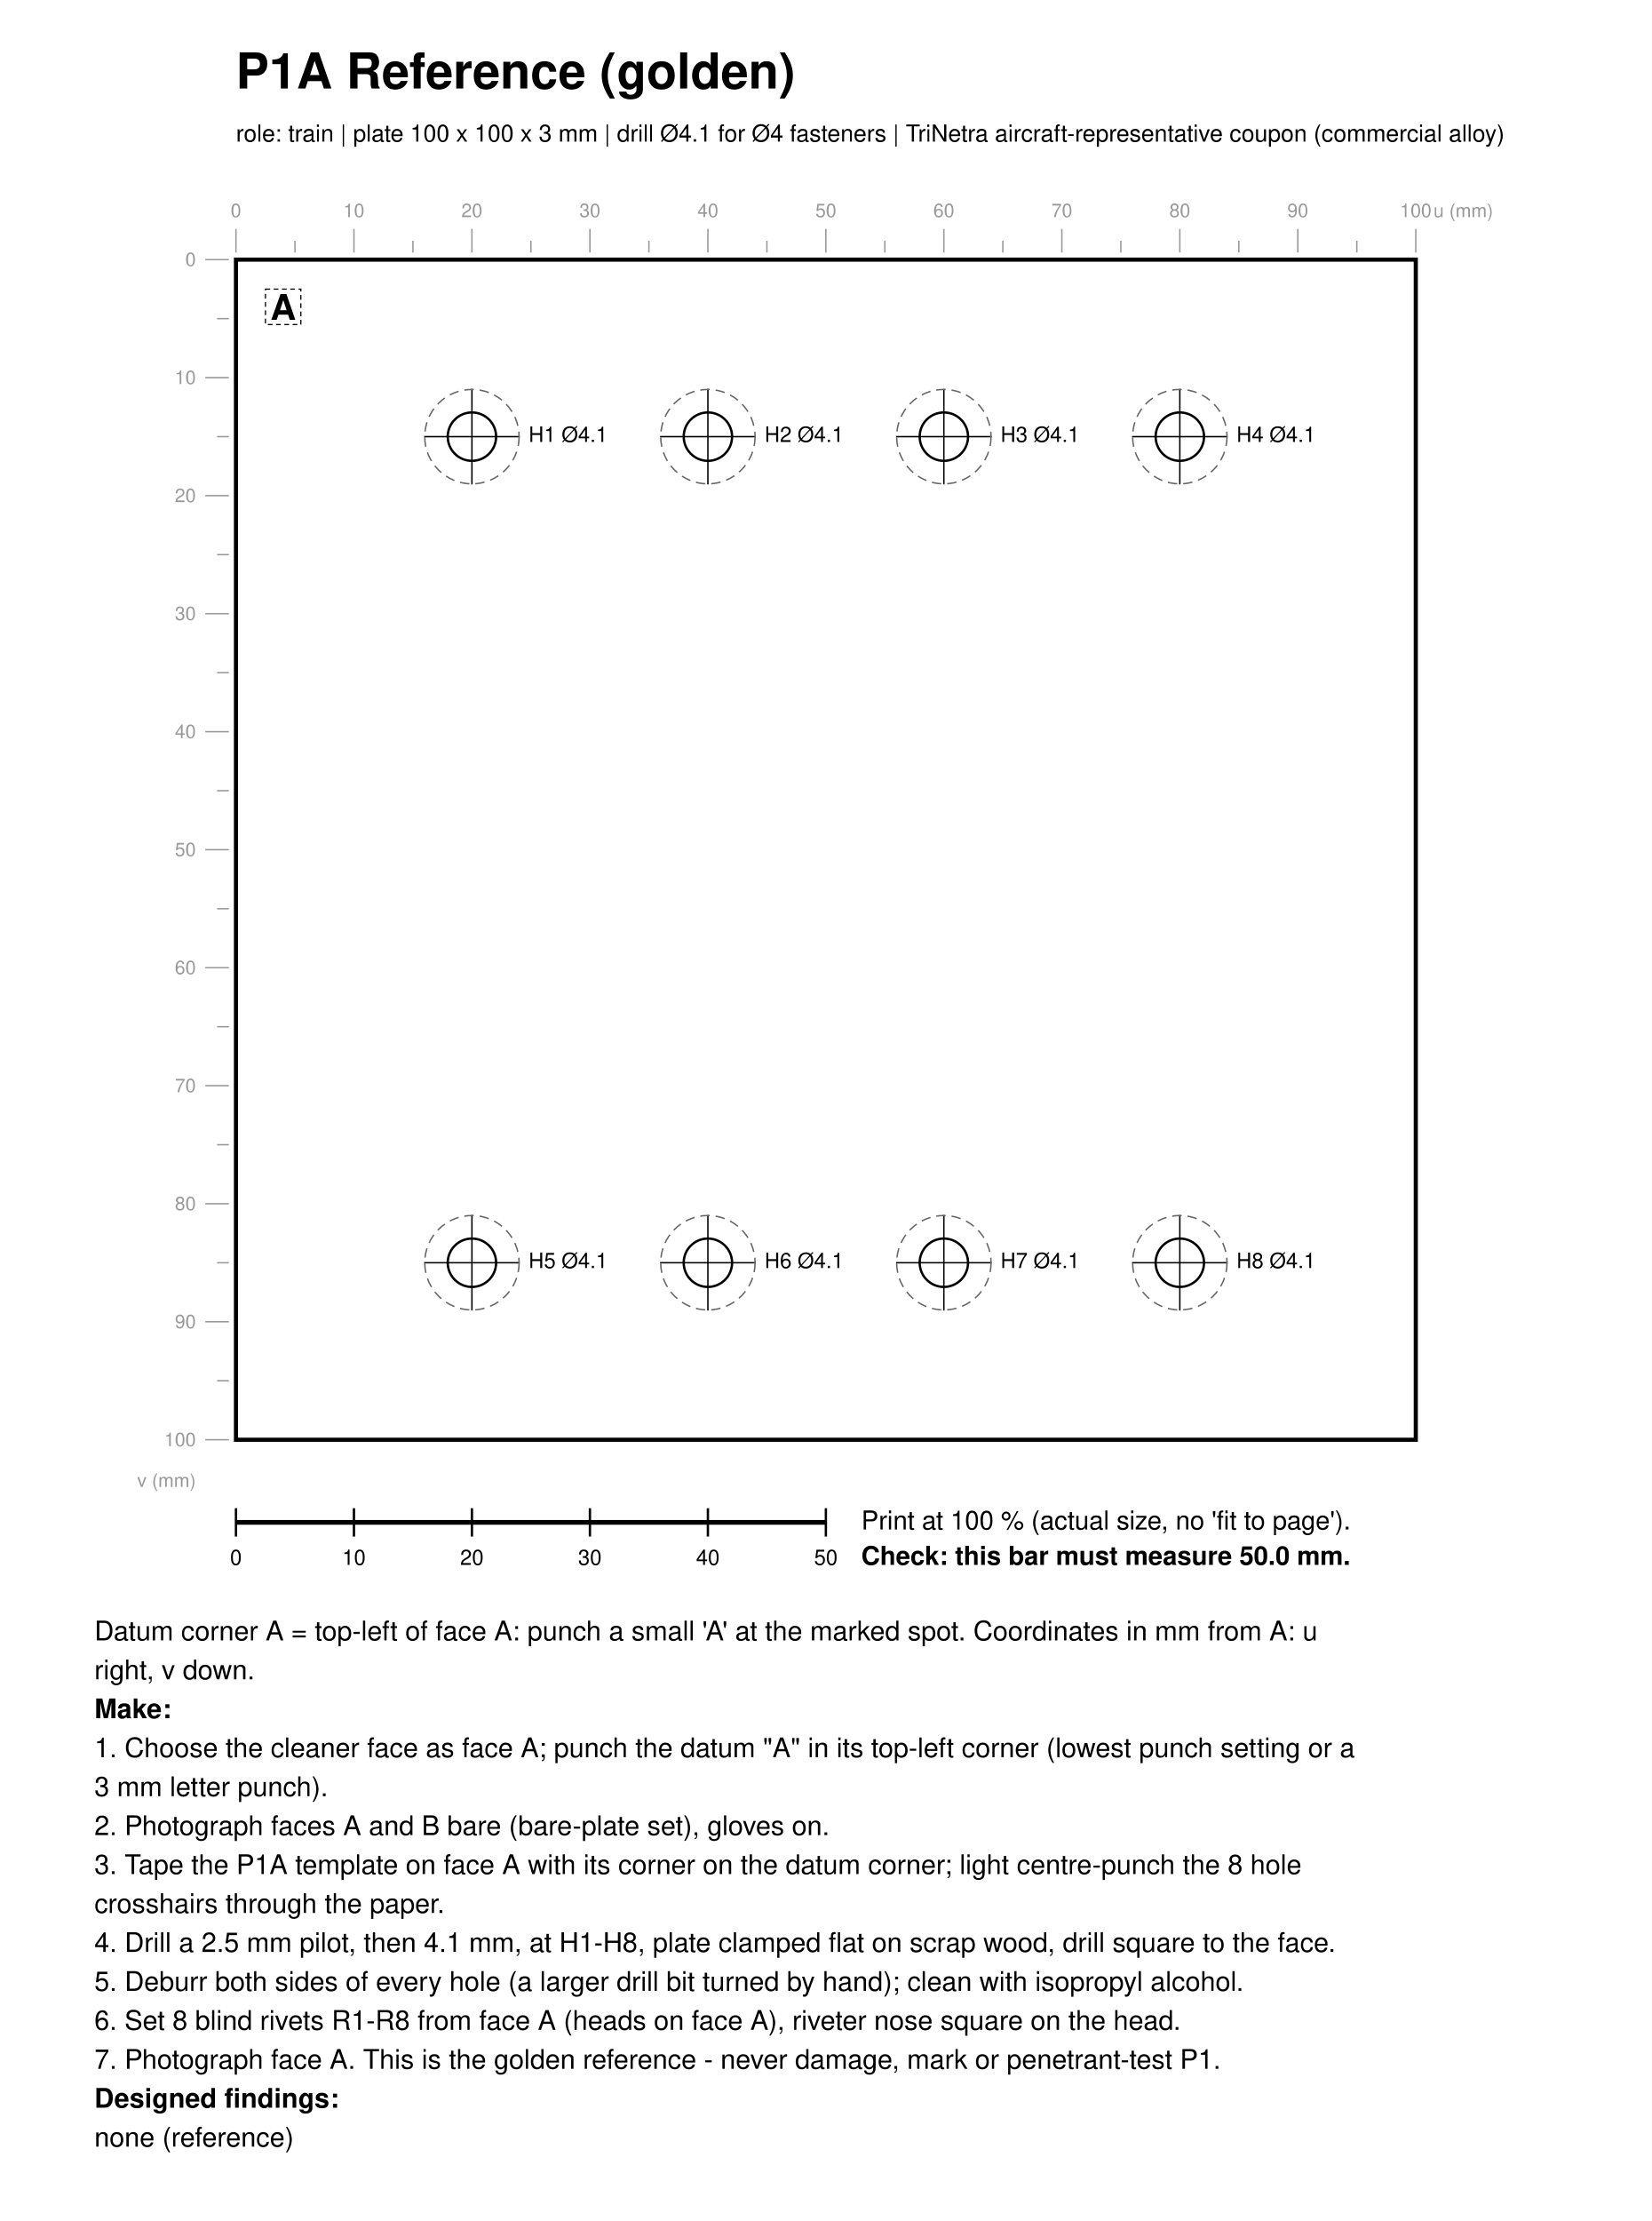
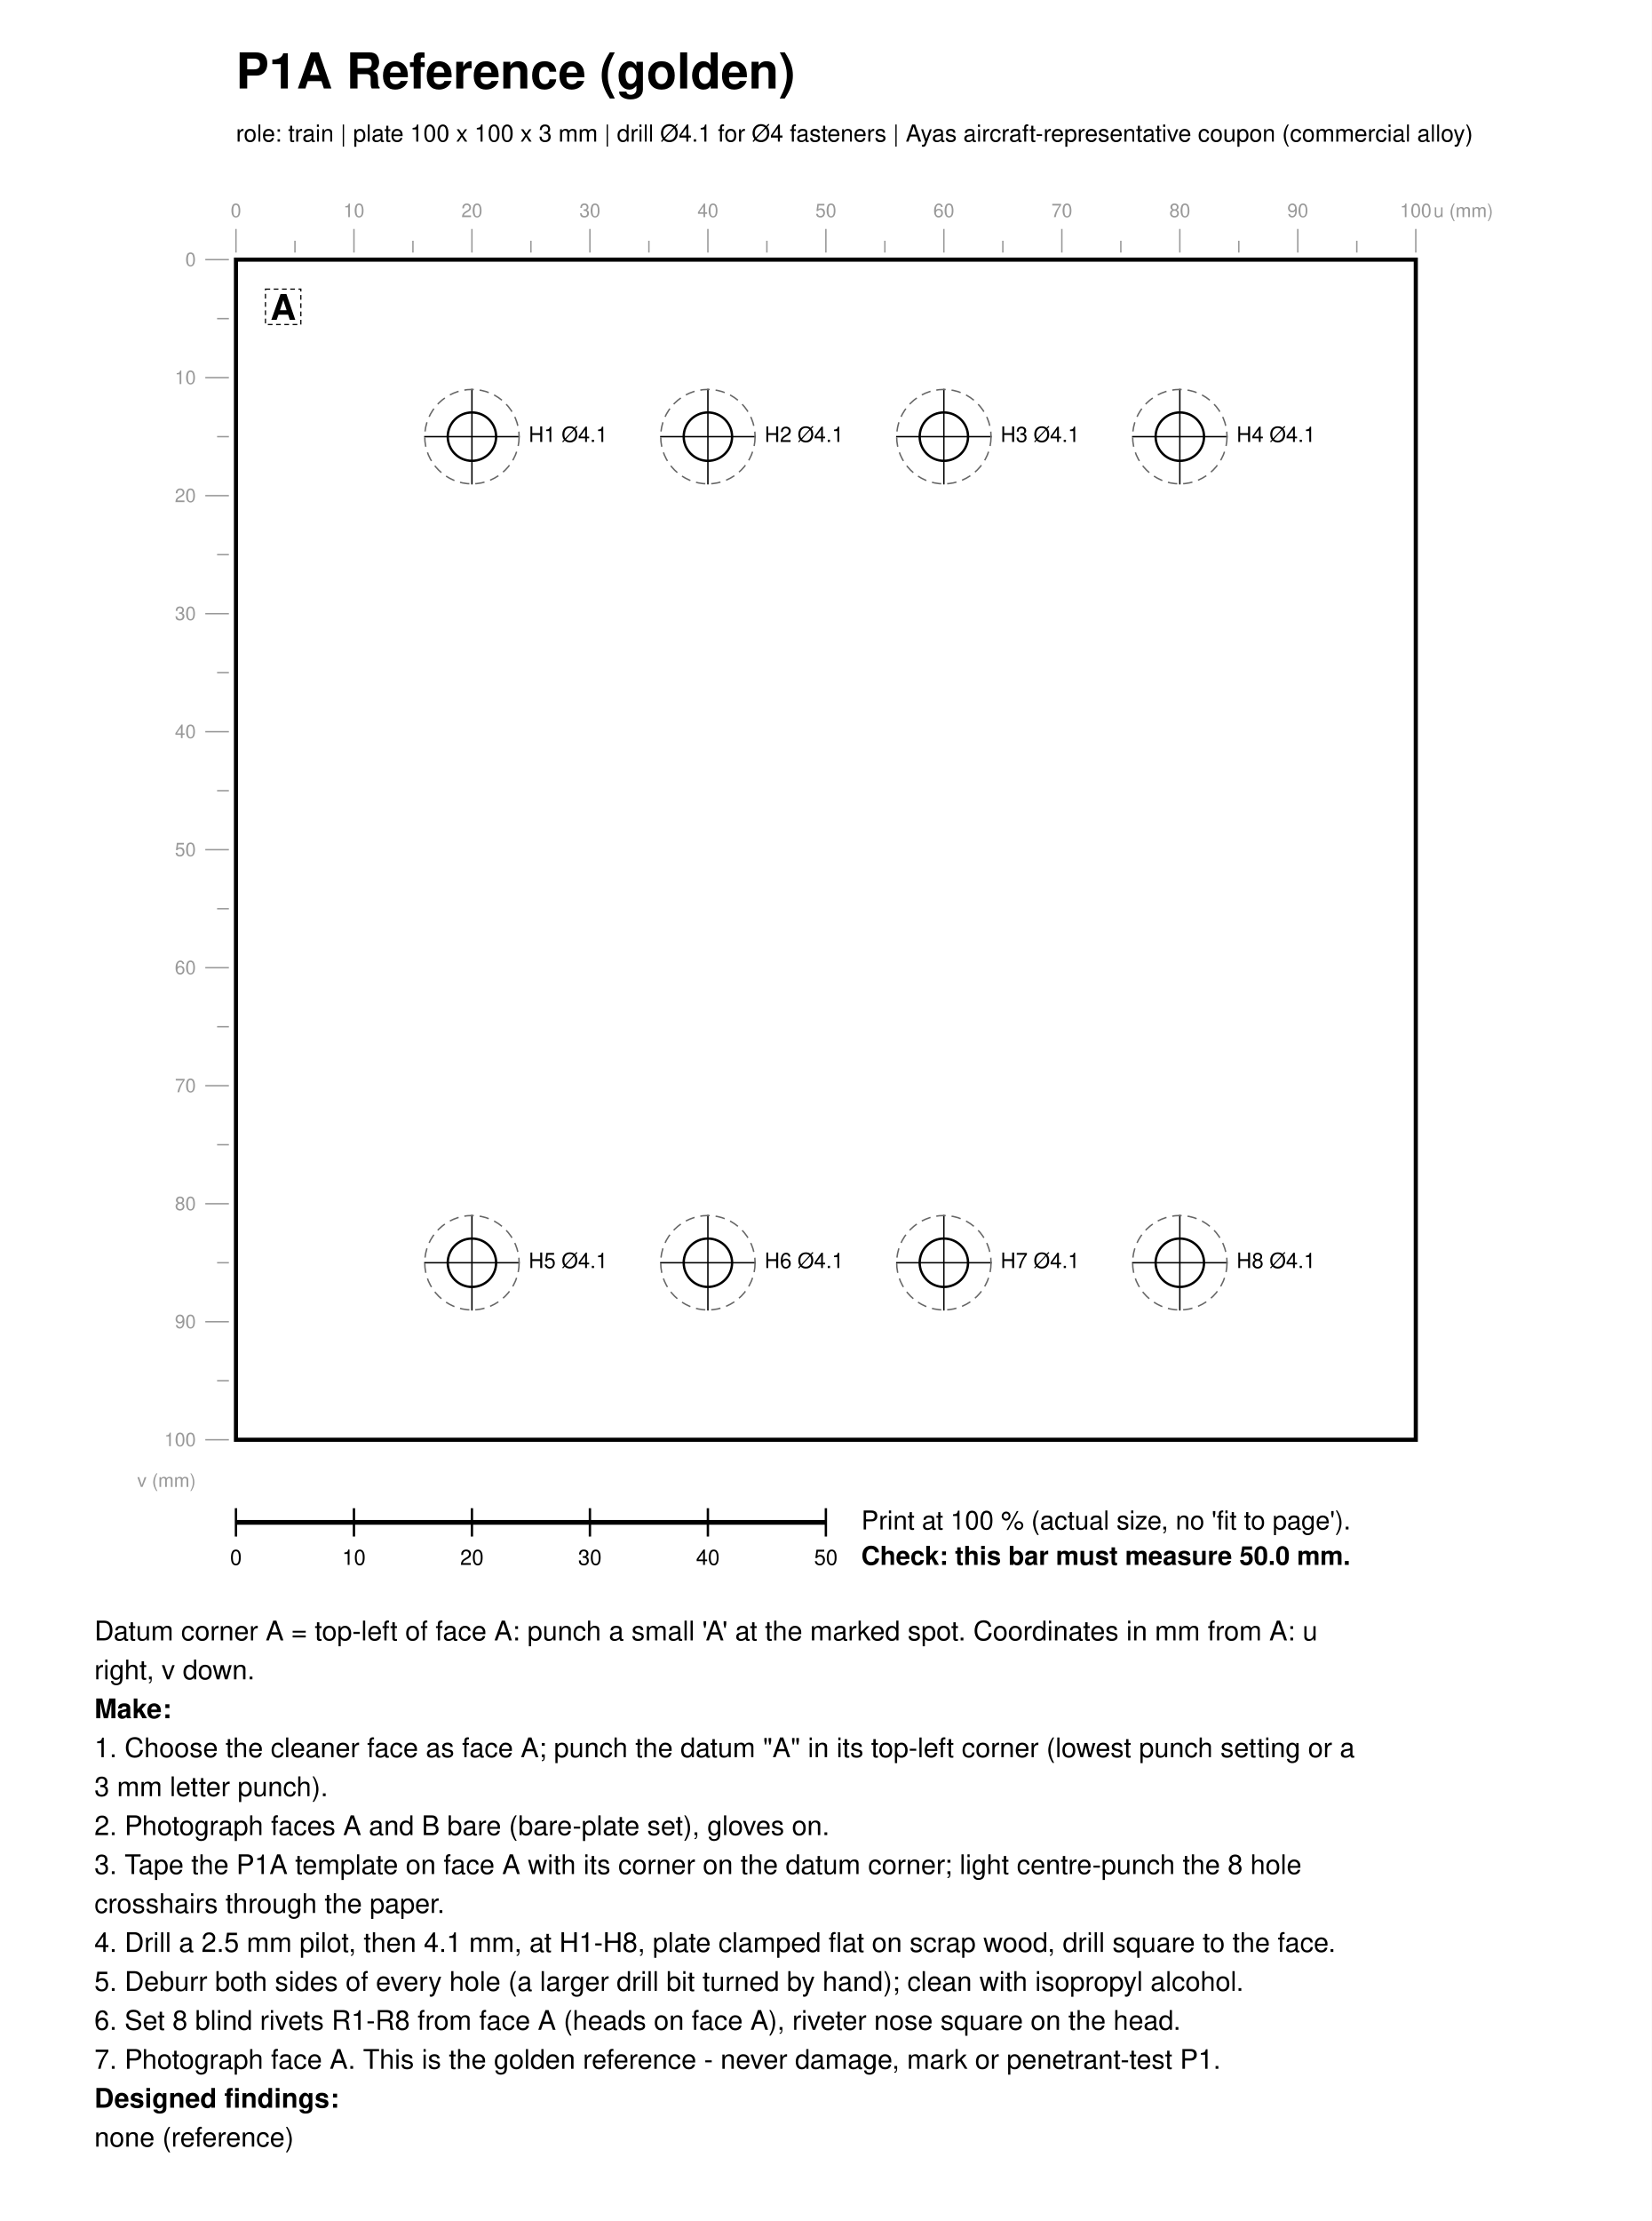
<svg xmlns="http://www.w3.org/2000/svg" width="140mm" height="188.2mm" viewBox="0 0 140 188.2" font-family="Helvetica, Arial, sans-serif">
  <defs>
    <pattern id="hatch-corrosion" patternUnits="userSpaceOnUse" width="0.8" height="0.8" patternTransform="rotate(45)">
      <path d="M0 0.4H0.8" stroke="#b35a00" stroke-width="0.15" />
    </pattern>
    <pattern id="hatch-scratch" patternUnits="userSpaceOnUse" width="0.8" height="0.8" patternTransform="rotate(0)">
      <path d="M0 0.4H0.8" stroke="#1f5fbf" stroke-width="0.15" />
    </pattern>
    <marker id="arrow" viewBox="0 0 10 10" refX="9" refY="5" markerUnits="userSpaceOnUse" markerWidth="1.4" markerHeight="1.4" orient="auto">
      <path d="M0 0L10 5L0 10z" fill="#8e24aa" />
    </marker>
  </defs>
  <rect x="0" y="0" width="140" height="188.2" fill="#ffffff" />
  <text x="20" y="7.5" font-size="4.2" fill="#000" text-anchor="start" font-weight="bold">P1A  Reference (golden)</text>
-   <text x="20" y="12" font-size="2" fill="#000" text-anchor="start" font-weight="normal">role: train  |  plate 100 x 100 x 3 mm  |  drill Ø4.1 for Ø4 fasteners  |  TriNetra aircraft-representative coupon (commercial alloy)</text>
+   <text x="20" y="12" font-size="2" fill="#000" text-anchor="start" font-weight="normal">role: train  |  plate 100 x 100 x 3 mm  |  drill Ø4.1 for Ø4 fasteners  |  Ayas aircraft-representative coupon (commercial alloy)</text>
  <g transform="translate(20 22)">
    <line x1="0" y1="-0.6" x2="0" y2="-2.6" stroke="#999999" stroke-width="0.12" />
    <text x="0" y="-3.6" font-size="1.6" fill="#999999" text-anchor="middle" font-weight="normal">0</text>
    <line x1="5" y1="-0.6" x2="5" y2="-1.6" stroke="#999999" stroke-width="0.12" />
    <line x1="10" y1="-0.6" x2="10" y2="-2.6" stroke="#999999" stroke-width="0.12" />
    <text x="10" y="-3.6" font-size="1.6" fill="#999999" text-anchor="middle" font-weight="normal">10</text>
    <line x1="15" y1="-0.6" x2="15" y2="-1.6" stroke="#999999" stroke-width="0.12" />
    <line x1="20" y1="-0.6" x2="20" y2="-2.6" stroke="#999999" stroke-width="0.12" />
    <text x="20" y="-3.6" font-size="1.6" fill="#999999" text-anchor="middle" font-weight="normal">20</text>
    <line x1="25" y1="-0.6" x2="25" y2="-1.6" stroke="#999999" stroke-width="0.12" />
    <line x1="30" y1="-0.6" x2="30" y2="-2.6" stroke="#999999" stroke-width="0.12" />
    <text x="30" y="-3.6" font-size="1.6" fill="#999999" text-anchor="middle" font-weight="normal">30</text>
    <line x1="35" y1="-0.6" x2="35" y2="-1.6" stroke="#999999" stroke-width="0.12" />
    <line x1="40" y1="-0.6" x2="40" y2="-2.6" stroke="#999999" stroke-width="0.12" />
    <text x="40" y="-3.6" font-size="1.6" fill="#999999" text-anchor="middle" font-weight="normal">40</text>
    <line x1="45" y1="-0.6" x2="45" y2="-1.6" stroke="#999999" stroke-width="0.12" />
    <line x1="50" y1="-0.6" x2="50" y2="-2.6" stroke="#999999" stroke-width="0.12" />
    <text x="50" y="-3.6" font-size="1.6" fill="#999999" text-anchor="middle" font-weight="normal">50</text>
    <line x1="55" y1="-0.6" x2="55" y2="-1.6" stroke="#999999" stroke-width="0.12" />
    <line x1="60" y1="-0.6" x2="60" y2="-2.6" stroke="#999999" stroke-width="0.12" />
    <text x="60" y="-3.6" font-size="1.6" fill="#999999" text-anchor="middle" font-weight="normal">60</text>
    <line x1="65" y1="-0.6" x2="65" y2="-1.6" stroke="#999999" stroke-width="0.12" />
    <line x1="70" y1="-0.6" x2="70" y2="-2.6" stroke="#999999" stroke-width="0.12" />
    <text x="70" y="-3.6" font-size="1.6" fill="#999999" text-anchor="middle" font-weight="normal">70</text>
    <line x1="75" y1="-0.6" x2="75" y2="-1.6" stroke="#999999" stroke-width="0.12" />
    <line x1="80" y1="-0.6" x2="80" y2="-2.6" stroke="#999999" stroke-width="0.12" />
    <text x="80" y="-3.6" font-size="1.6" fill="#999999" text-anchor="middle" font-weight="normal">80</text>
    <line x1="85" y1="-0.6" x2="85" y2="-1.6" stroke="#999999" stroke-width="0.12" />
    <line x1="90" y1="-0.6" x2="90" y2="-2.6" stroke="#999999" stroke-width="0.12" />
    <text x="90" y="-3.6" font-size="1.6" fill="#999999" text-anchor="middle" font-weight="normal">90</text>
    <line x1="95" y1="-0.6" x2="95" y2="-1.6" stroke="#999999" stroke-width="0.12" />
    <line x1="100" y1="-0.6" x2="100" y2="-2.6" stroke="#999999" stroke-width="0.12" />
    <text x="100" y="-3.6" font-size="1.6" fill="#999999" text-anchor="middle" font-weight="normal">100</text>
    <line x1="-0.6" y1="0" x2="-2.6" y2="0" stroke="#999999" stroke-width="0.12" />
    <text x="-3.4" y="0.55" font-size="1.6" fill="#999999" text-anchor="end" font-weight="normal">0</text>
    <line x1="-0.6" y1="5" x2="-1.6" y2="5" stroke="#999999" stroke-width="0.12" />
    <line x1="-0.6" y1="10" x2="-2.6" y2="10" stroke="#999999" stroke-width="0.12" />
    <text x="-3.4" y="10.55" font-size="1.6" fill="#999999" text-anchor="end" font-weight="normal">10</text>
    <line x1="-0.6" y1="15" x2="-1.6" y2="15" stroke="#999999" stroke-width="0.12" />
    <line x1="-0.6" y1="20" x2="-2.6" y2="20" stroke="#999999" stroke-width="0.12" />
    <text x="-3.4" y="20.55" font-size="1.6" fill="#999999" text-anchor="end" font-weight="normal">20</text>
    <line x1="-0.6" y1="25" x2="-1.6" y2="25" stroke="#999999" stroke-width="0.12" />
    <line x1="-0.6" y1="30" x2="-2.6" y2="30" stroke="#999999" stroke-width="0.12" />
    <text x="-3.4" y="30.55" font-size="1.6" fill="#999999" text-anchor="end" font-weight="normal">30</text>
    <line x1="-0.6" y1="35" x2="-1.6" y2="35" stroke="#999999" stroke-width="0.12" />
    <line x1="-0.6" y1="40" x2="-2.6" y2="40" stroke="#999999" stroke-width="0.12" />
    <text x="-3.4" y="40.55" font-size="1.6" fill="#999999" text-anchor="end" font-weight="normal">40</text>
    <line x1="-0.6" y1="45" x2="-1.6" y2="45" stroke="#999999" stroke-width="0.12" />
    <line x1="-0.6" y1="50" x2="-2.6" y2="50" stroke="#999999" stroke-width="0.12" />
    <text x="-3.4" y="50.55" font-size="1.6" fill="#999999" text-anchor="end" font-weight="normal">50</text>
    <line x1="-0.6" y1="55" x2="-1.6" y2="55" stroke="#999999" stroke-width="0.12" />
    <line x1="-0.6" y1="60" x2="-2.6" y2="60" stroke="#999999" stroke-width="0.12" />
    <text x="-3.4" y="60.55" font-size="1.6" fill="#999999" text-anchor="end" font-weight="normal">60</text>
    <line x1="-0.6" y1="65" x2="-1.6" y2="65" stroke="#999999" stroke-width="0.12" />
    <line x1="-0.6" y1="70" x2="-2.6" y2="70" stroke="#999999" stroke-width="0.12" />
    <text x="-3.4" y="70.55" font-size="1.6" fill="#999999" text-anchor="end" font-weight="normal">70</text>
    <line x1="-0.6" y1="75" x2="-1.6" y2="75" stroke="#999999" stroke-width="0.12" />
    <line x1="-0.6" y1="80" x2="-2.6" y2="80" stroke="#999999" stroke-width="0.12" />
    <text x="-3.4" y="80.55" font-size="1.6" fill="#999999" text-anchor="end" font-weight="normal">80</text>
    <line x1="-0.6" y1="85" x2="-1.6" y2="85" stroke="#999999" stroke-width="0.12" />
    <line x1="-0.6" y1="90" x2="-2.6" y2="90" stroke="#999999" stroke-width="0.12" />
    <text x="-3.4" y="90.55" font-size="1.6" fill="#999999" text-anchor="end" font-weight="normal">90</text>
    <line x1="-0.6" y1="95" x2="-1.6" y2="95" stroke="#999999" stroke-width="0.12" />
    <line x1="-0.6" y1="100" x2="-2.6" y2="100" stroke="#999999" stroke-width="0.12" />
    <text x="-3.4" y="100.55" font-size="1.6" fill="#999999" text-anchor="end" font-weight="normal">100</text>
    <text x="101.5" y="-3.6" font-size="1.6" fill="#999999" text-anchor="start" font-weight="normal">u (mm)</text>
    <text x="-3.4" y="104" font-size="1.6" fill="#999999" text-anchor="end" font-weight="normal">v (mm)</text>
    <rect x="0" y="0" width="100" height="100" fill="none" stroke="#000" stroke-width="0.35" />
    <rect x="2.5" y="2.5" width="3" height="3" fill="none" stroke="#000" stroke-width="0.1" stroke-dasharray="0.4 0.3" />
    <text x="4" y="5.1" font-size="3" fill="#000" text-anchor="middle" font-weight="bold">A</text>
    <g>
      <path d="M15.95 15H24.05M20 10.95V19.05" stroke="#000000" stroke-width="0.12" fill="none" />
      <ellipse cx="20" cy="15" rx="2.05" ry="2.05" transform="rotate(0 20 15)" fill="none" stroke="#000000" stroke-width="0.2" />
      <ellipse cx="20" cy="15" rx="4" ry="4" transform="rotate(0 20 15)" fill="none" stroke="#666666" stroke-width="0.12" stroke-dasharray="0.8 0.5" />
    </g>
    <g>
      <path d="M35.95 15H44.05M40 10.95V19.05" stroke="#000000" stroke-width="0.12" fill="none" />
      <ellipse cx="40" cy="15" rx="2.05" ry="2.05" transform="rotate(0 40 15)" fill="none" stroke="#000000" stroke-width="0.2" />
      <ellipse cx="40" cy="15" rx="4" ry="4" transform="rotate(0 40 15)" fill="none" stroke="#666666" stroke-width="0.12" stroke-dasharray="0.8 0.5" />
    </g>
    <g>
      <path d="M55.95 15H64.05M60 10.95V19.05" stroke="#000000" stroke-width="0.12" fill="none" />
      <ellipse cx="60" cy="15" rx="2.05" ry="2.05" transform="rotate(0 60 15)" fill="none" stroke="#000000" stroke-width="0.2" />
      <ellipse cx="60" cy="15" rx="4" ry="4" transform="rotate(0 60 15)" fill="none" stroke="#666666" stroke-width="0.12" stroke-dasharray="0.8 0.5" />
    </g>
    <g>
      <path d="M75.95 15H84.05M80 10.95V19.05" stroke="#000000" stroke-width="0.12" fill="none" />
      <ellipse cx="80" cy="15" rx="2.05" ry="2.05" transform="rotate(0 80 15)" fill="none" stroke="#000000" stroke-width="0.2" />
      <ellipse cx="80" cy="15" rx="4" ry="4" transform="rotate(0 80 15)" fill="none" stroke="#666666" stroke-width="0.12" stroke-dasharray="0.8 0.5" />
    </g>
    <g>
      <path d="M15.95 85H24.05M20 80.95V89.05" stroke="#000000" stroke-width="0.12" fill="none" />
      <ellipse cx="20" cy="85" rx="2.05" ry="2.05" transform="rotate(0 20 85)" fill="none" stroke="#000000" stroke-width="0.2" />
      <ellipse cx="20" cy="85" rx="4" ry="4" transform="rotate(0 20 85)" fill="none" stroke="#666666" stroke-width="0.12" stroke-dasharray="0.8 0.5" />
    </g>
    <g>
      <path d="M35.95 85H44.05M40 80.95V89.05" stroke="#000000" stroke-width="0.12" fill="none" />
      <ellipse cx="40" cy="85" rx="2.05" ry="2.05" transform="rotate(0 40 85)" fill="none" stroke="#000000" stroke-width="0.2" />
      <ellipse cx="40" cy="85" rx="4" ry="4" transform="rotate(0 40 85)" fill="none" stroke="#666666" stroke-width="0.12" stroke-dasharray="0.8 0.5" />
    </g>
    <g>
      <path d="M55.95 85H64.05M60 80.95V89.05" stroke="#000000" stroke-width="0.12" fill="none" />
      <ellipse cx="60" cy="85" rx="2.05" ry="2.05" transform="rotate(0 60 85)" fill="none" stroke="#000000" stroke-width="0.2" />
      <ellipse cx="60" cy="85" rx="4" ry="4" transform="rotate(0 60 85)" fill="none" stroke="#666666" stroke-width="0.12" stroke-dasharray="0.8 0.5" />
    </g>
    <g>
      <path d="M75.95 85H84.05M80 80.95V89.05" stroke="#000000" stroke-width="0.12" fill="none" />
      <ellipse cx="80" cy="85" rx="2.05" ry="2.05" transform="rotate(0 80 85)" fill="none" stroke="#000000" stroke-width="0.2" />
      <ellipse cx="80" cy="85" rx="4" ry="4" transform="rotate(0 80 85)" fill="none" stroke="#666666" stroke-width="0.12" stroke-dasharray="0.8 0.5" />
    </g>
    <text x="24.8" y="15.45" font-size="1.8" fill="#000" text-anchor="start" font-weight="normal">H1 Ø4.1</text>
    <text x="44.8" y="15.45" font-size="1.8" fill="#000" text-anchor="start" font-weight="normal">H2 Ø4.1</text>
    <text x="64.8" y="15.45" font-size="1.8" fill="#000" text-anchor="start" font-weight="normal">H3 Ø4.1</text>
    <text x="84.8" y="15.45" font-size="1.8" fill="#000" text-anchor="start" font-weight="normal">H4 Ø4.1</text>
    <text x="24.8" y="85.45" font-size="1.8" fill="#000" text-anchor="start" font-weight="normal">H5 Ø4.1</text>
    <text x="44.8" y="85.45" font-size="1.8" fill="#000" text-anchor="start" font-weight="normal">H6 Ø4.1</text>
    <text x="64.8" y="85.45" font-size="1.8" fill="#000" text-anchor="start" font-weight="normal">H7 Ø4.1</text>
    <text x="84.8" y="85.45" font-size="1.8" fill="#000" text-anchor="start" font-weight="normal">H8 Ø4.1</text>
    <path d="M0 107H50" stroke="#000" stroke-width="0.4" />
    <line x1="0" y1="105.8" x2="0" y2="108.2" stroke="#000" stroke-width="0.2" />
    <text x="0" y="110.6" font-size="1.8" fill="#000" text-anchor="middle" font-weight="normal">0</text>
    <line x1="10" y1="105.8" x2="10" y2="108.2" stroke="#000" stroke-width="0.2" />
    <text x="10" y="110.6" font-size="1.8" fill="#000" text-anchor="middle" font-weight="normal">10</text>
    <line x1="20" y1="105.8" x2="20" y2="108.2" stroke="#000" stroke-width="0.2" />
    <text x="20" y="110.6" font-size="1.8" fill="#000" text-anchor="middle" font-weight="normal">20</text>
    <line x1="30" y1="105.8" x2="30" y2="108.2" stroke="#000" stroke-width="0.2" />
    <text x="30" y="110.6" font-size="1.8" fill="#000" text-anchor="middle" font-weight="normal">30</text>
    <line x1="40" y1="105.8" x2="40" y2="108.2" stroke="#000" stroke-width="0.2" />
    <text x="40" y="110.6" font-size="1.8" fill="#000" text-anchor="middle" font-weight="normal">40</text>
    <line x1="50" y1="105.8" x2="50" y2="108.2" stroke="#000" stroke-width="0.2" />
    <text x="50" y="110.6" font-size="1.8" fill="#000" text-anchor="middle" font-weight="normal">50</text>
    <text x="53" y="107.6" font-size="2.2" fill="#000" text-anchor="start" font-weight="normal">Print at 100 % (actual size, no 'fit to page').</text>
    <text x="53" y="110.6" font-size="2.2" fill="#000" text-anchor="start" font-weight="bold">Check: this bar must measure 50.0 mm.</text>
  </g>
  <text x="8" y="139" font-size="2.3" fill="#000" text-anchor="start" font-weight="normal">Datum corner A = top-left of face A: punch a small 'A' at the marked spot. Coordinates in mm from A: u</text>
  <text x="8" y="142.3" font-size="2.3" fill="#000" text-anchor="start" font-weight="normal">right, v down.</text>
  <text x="8" y="145.6" font-size="2.3" fill="#000" text-anchor="start" font-weight="bold">Make:</text>
  <text x="8" y="148.9" font-size="2.3" fill="#000" text-anchor="start" font-weight="normal">1. Choose the cleaner face as face A; punch the datum "A" in its top-left corner (lowest punch setting or a</text>
  <text x="8" y="152.2" font-size="2.3" fill="#000" text-anchor="start" font-weight="normal">    3 mm letter punch).</text>
  <text x="8" y="155.5" font-size="2.3" fill="#000" text-anchor="start" font-weight="normal">2. Photograph faces A and B bare (bare-plate set), gloves on.</text>
  <text x="8" y="158.8" font-size="2.3" fill="#000" text-anchor="start" font-weight="normal">3. Tape the P1A template on face A with its corner on the datum corner; light centre-punch the 8 hole</text>
  <text x="8" y="162.1" font-size="2.3" fill="#000" text-anchor="start" font-weight="normal">    crosshairs through the paper.</text>
  <text x="8" y="165.4" font-size="2.3" fill="#000" text-anchor="start" font-weight="normal">4. Drill a 2.5 mm pilot, then 4.1 mm, at H1-H8, plate clamped flat on scrap wood, drill square to the face.</text>
  <text x="8" y="168.7" font-size="2.3" fill="#000" text-anchor="start" font-weight="normal">5. Deburr both sides of every hole (a larger drill bit turned by hand); clean with isopropyl alcohol.</text>
  <text x="8" y="172" font-size="2.3" fill="#000" text-anchor="start" font-weight="normal">6. Set 8 blind rivets R1-R8 from face A (heads on face A), riveter nose square on the head.</text>
  <text x="8" y="175.3" font-size="2.3" fill="#000" text-anchor="start" font-weight="normal">7. Photograph face A. This is the golden reference - never damage, mark or penetrant-test P1.</text>
  <text x="8" y="178.6" font-size="2.3" fill="#000" text-anchor="start" font-weight="bold">Designed findings:</text>
  <text x="8" y="181.9" font-size="2.3" fill="#000" text-anchor="start" font-weight="normal">none (reference)</text>
</svg>
